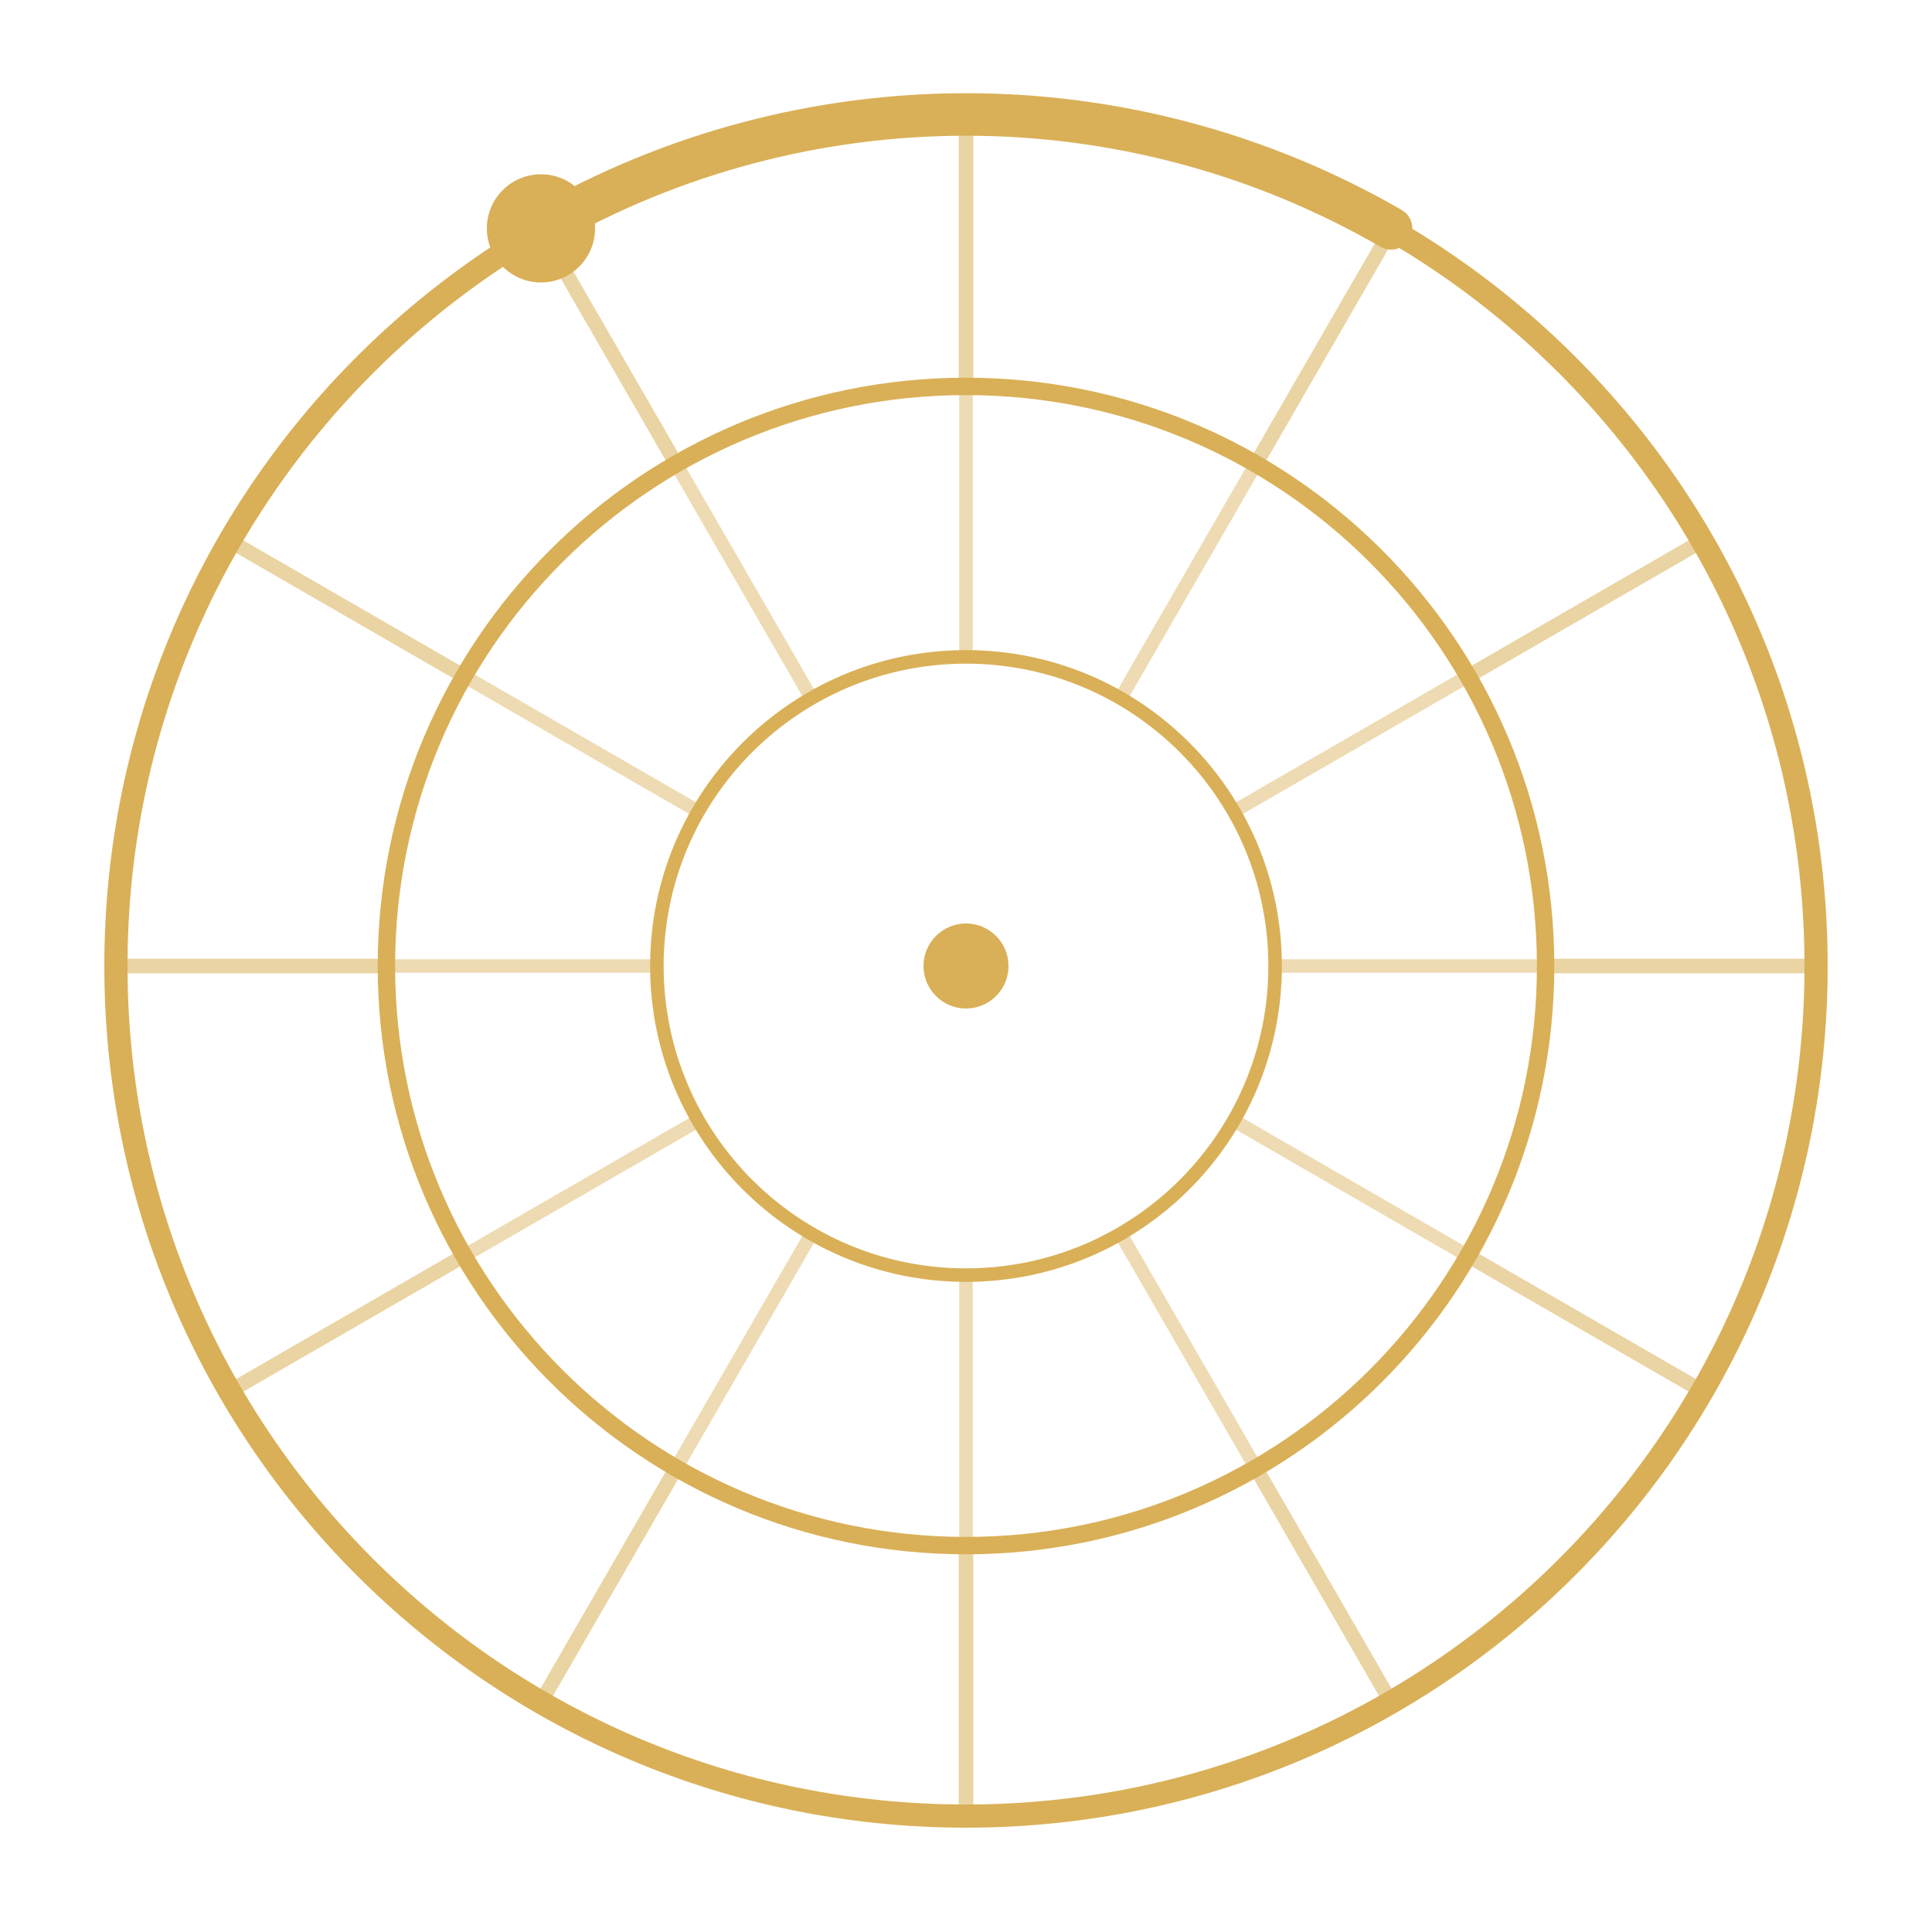
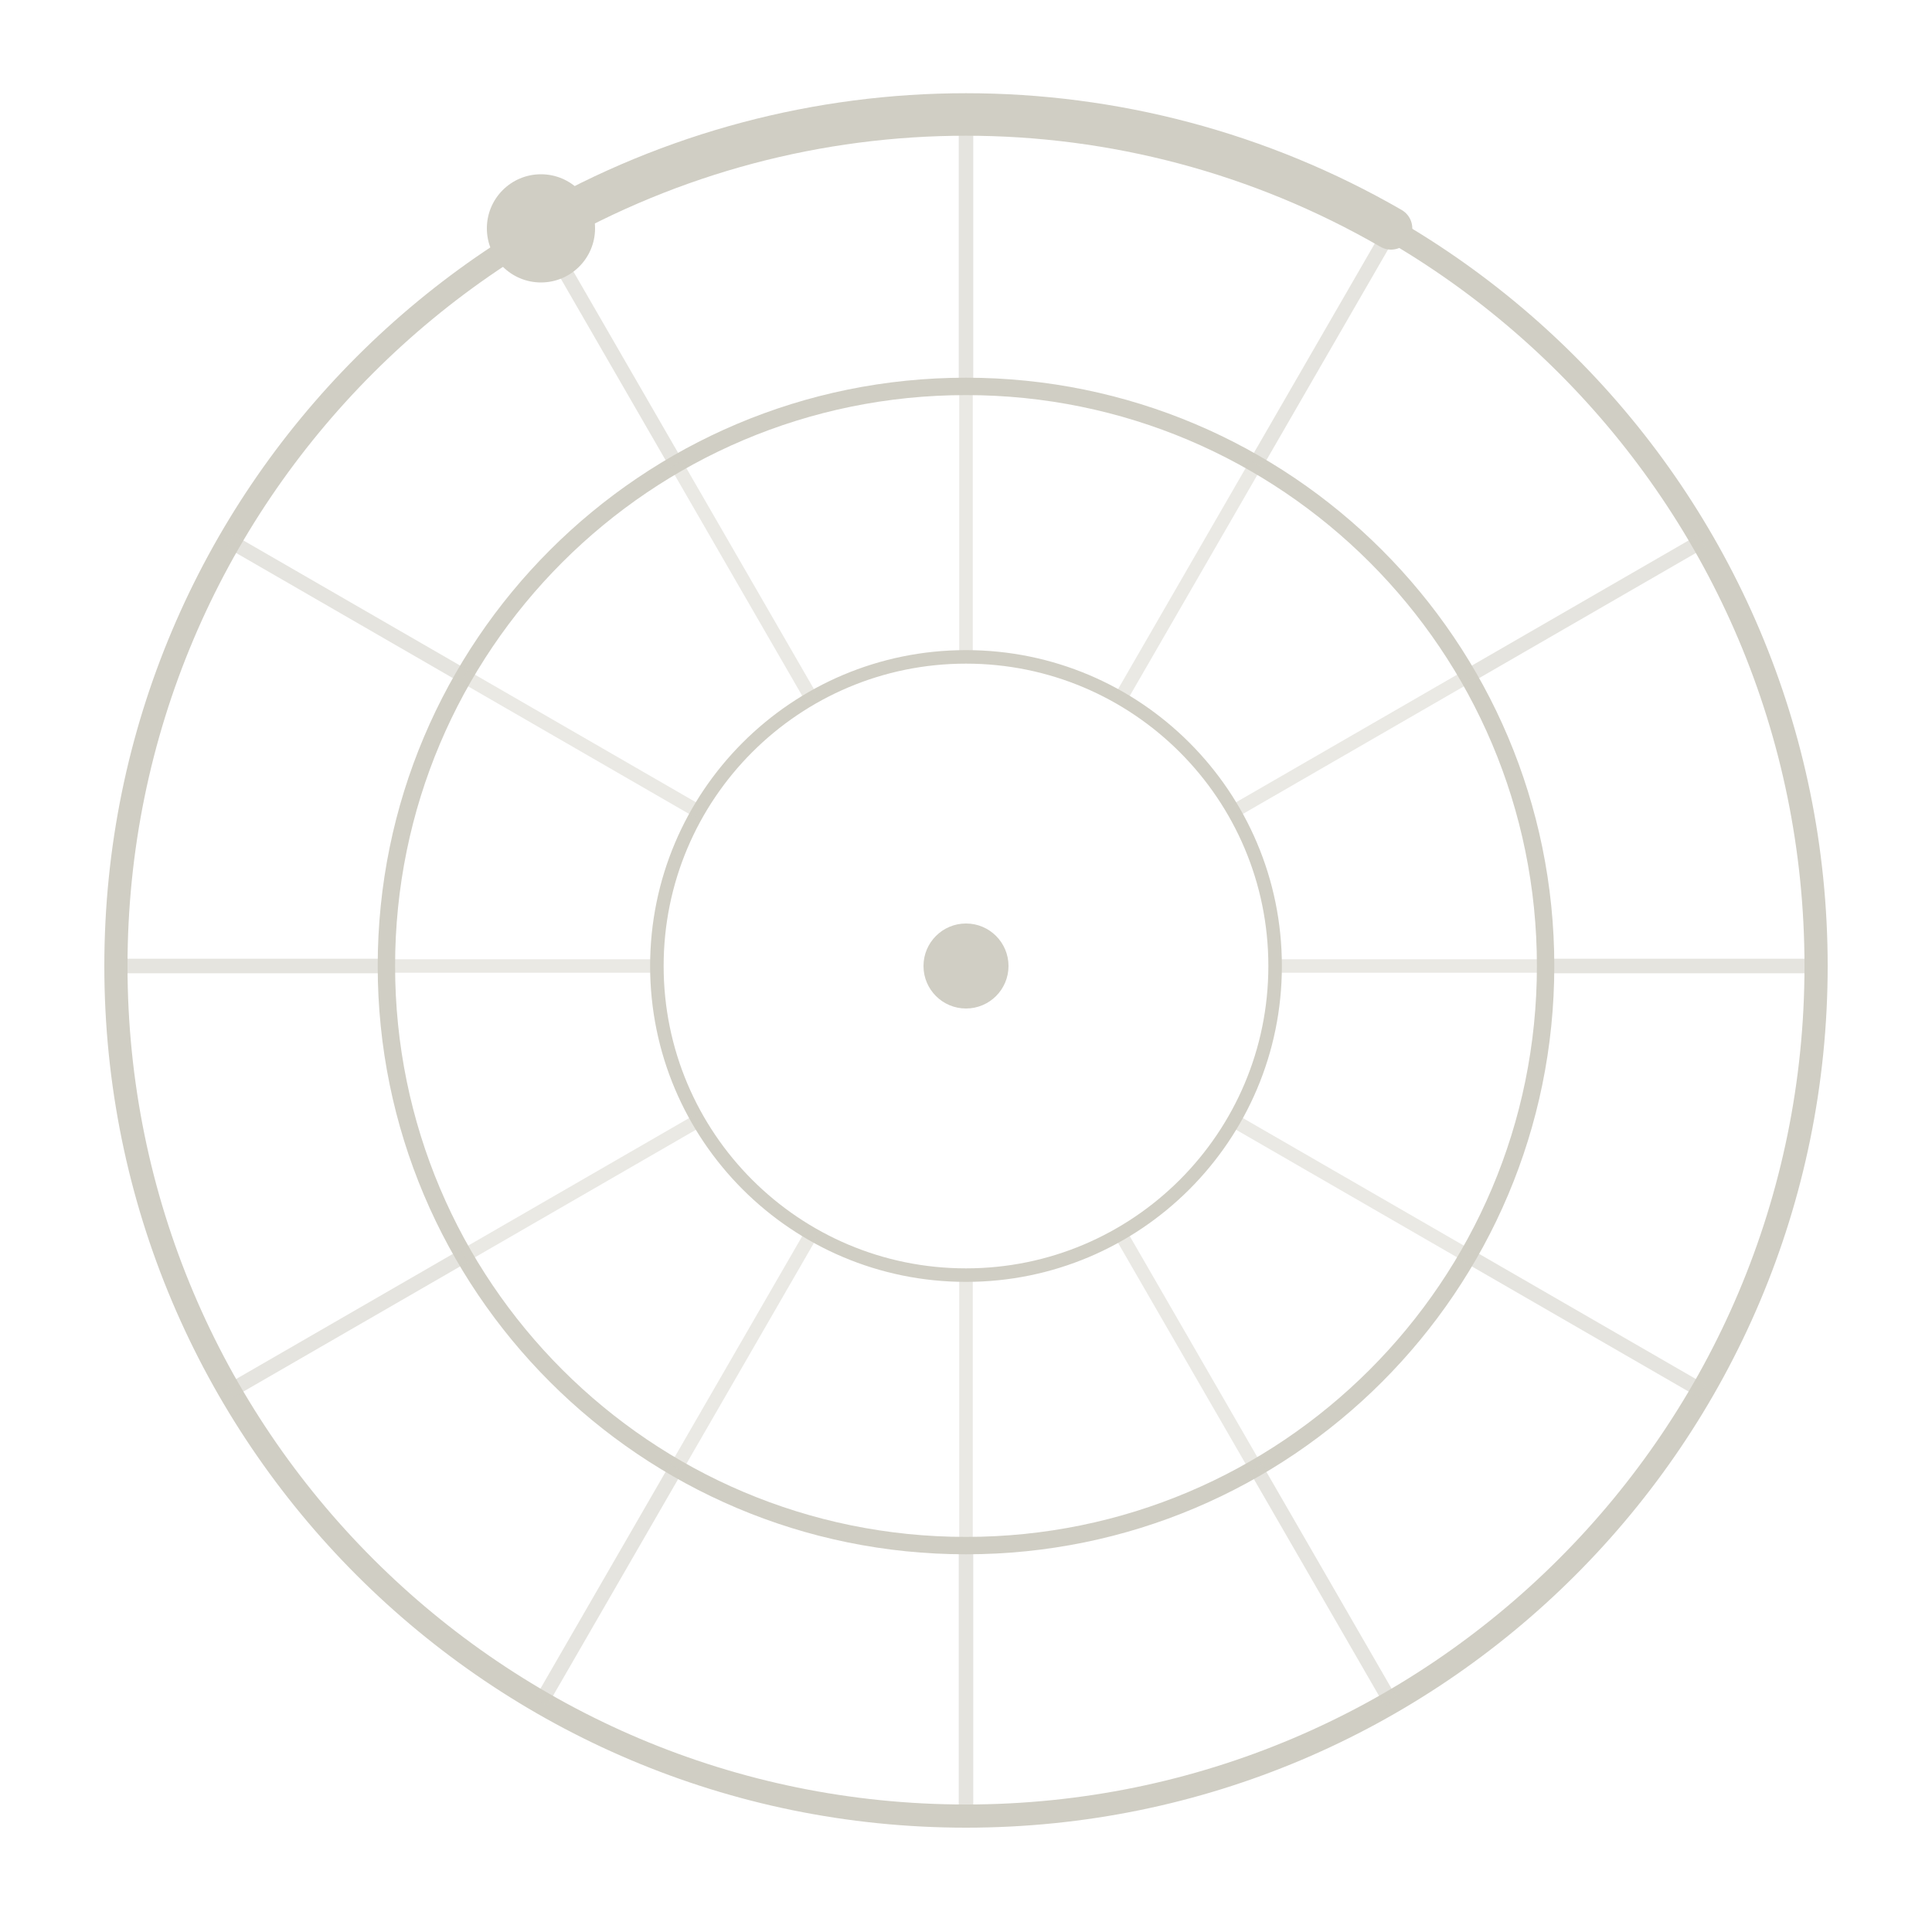
<svg xmlns="http://www.w3.org/2000/svg" fill="none" viewBox="0 0 100 100">
-   <g stroke="#d9b057">
+   <g stroke="#d0cec4">
    <circle cx="50" cy="50" r="44" stroke-width="1.2" />
    <circle cx="50" cy="50" r="30" stroke-width=".9" />
    <circle cx="50" cy="50" r="16" stroke-width=".7" />
    <g opacity=".55" stroke-width=".75">
      <path d="m50 6v14" />
      <path d="m50 6v14" transform="matrix(.8660254 .5 -.5 .8660254 31.69873 -18.30127)" />
      <path d="m50 6v14" transform="matrix(.5 .8660254 -.8660254 .5 68.30127 -18.30127)" />
      <path d="m50 6v14" transform="matrix(0 1 -1 0 100 0)" />
      <path d="m50 6v14" transform="matrix(-.5 .8660254 -.8660254 -.5 118.3013 31.69873)" />
      <path d="m50 6v14" transform="matrix(-.8660254 .5 -.5 -.8660254 118.3013 68.30127)" />
      <path d="m50 6v14" transform="matrix(-1 0 -0 -1 100 100)" />
      <path d="m50 6v14" transform="matrix(-.8660254 -.5 .5 -.8660254 68.30127 118.3013)" />
      <path d="m50 6v14" transform="matrix(-.5 -.8660254 .8660254 -.5 31.69873 118.3013)" />
      <path d="m50 6v14" transform="matrix(-0 -1 1 -0 0 100)" />
      <path d="m50 6v14" transform="matrix(.5 -.8660254 .8660254 .5 -18.30127 68.30127)" />
      <path d="m50 6v14" transform="matrix(.8660254 -.5 .5 .8660254 -18.30127 31.69873)" />
    </g>
    <g opacity=".45" stroke-width=".7">
      <path d="m50 34v-14" />
      <path d="m50 34v-14" transform="matrix(.8660254 .5 -.5 .8660254 31.69873 -18.30127)" />
      <path d="m50 34v-14" transform="matrix(.5 .8660254 -.8660254 .5 68.30127 -18.30127)" />
      <path d="m50 34v-14" transform="matrix(0 1 -1 0 100 0)" />
      <path d="m50 34v-14" transform="matrix(-.5 .8660254 -.8660254 -.5 118.3013 31.69873)" />
      <path d="m50 34v-14" transform="matrix(-.8660254 .5 -.5 -.8660254 118.3013 68.30127)" />
      <path d="m50 34v-14" transform="matrix(-1 0 -0 -1 100 100)" />
      <path d="m50 34v-14" transform="matrix(-.8660254 -.5 .5 -.8660254 68.30127 118.3013)" />
      <path d="m50 34v-14" transform="matrix(-.5 -.8660254 .8660254 -.5 31.69873 118.3013)" />
      <path d="m50 34v-14" transform="matrix(-0 -1 1 -0 0 100)" />
      <path d="m50 34v-14" transform="matrix(.5 -.8660254 .8660254 .5 -18.30127 68.30127)" />
      <path d="m50 34v-14" transform="matrix(.8660254 -.5 .5 .8660254 -18.30127 31.69873)" />
    </g>
    <path d="m72 11.82a44 44 0 0 0 -44 0" stroke-linecap="round" stroke-width="2.2" />
  </g>
-   <circle cx="50" cy="50" fill="#d9b057" r="2.2" />
-   <circle cx="28" cy="11.82" fill="#d9b057" r="2.8" />
+   <circle cx="50" cy="50" fill="#d0cec4" r="2.2" />
+   <circle cx="28" cy="11.82" fill="#d0cec4" r="2.8" />
</svg>
